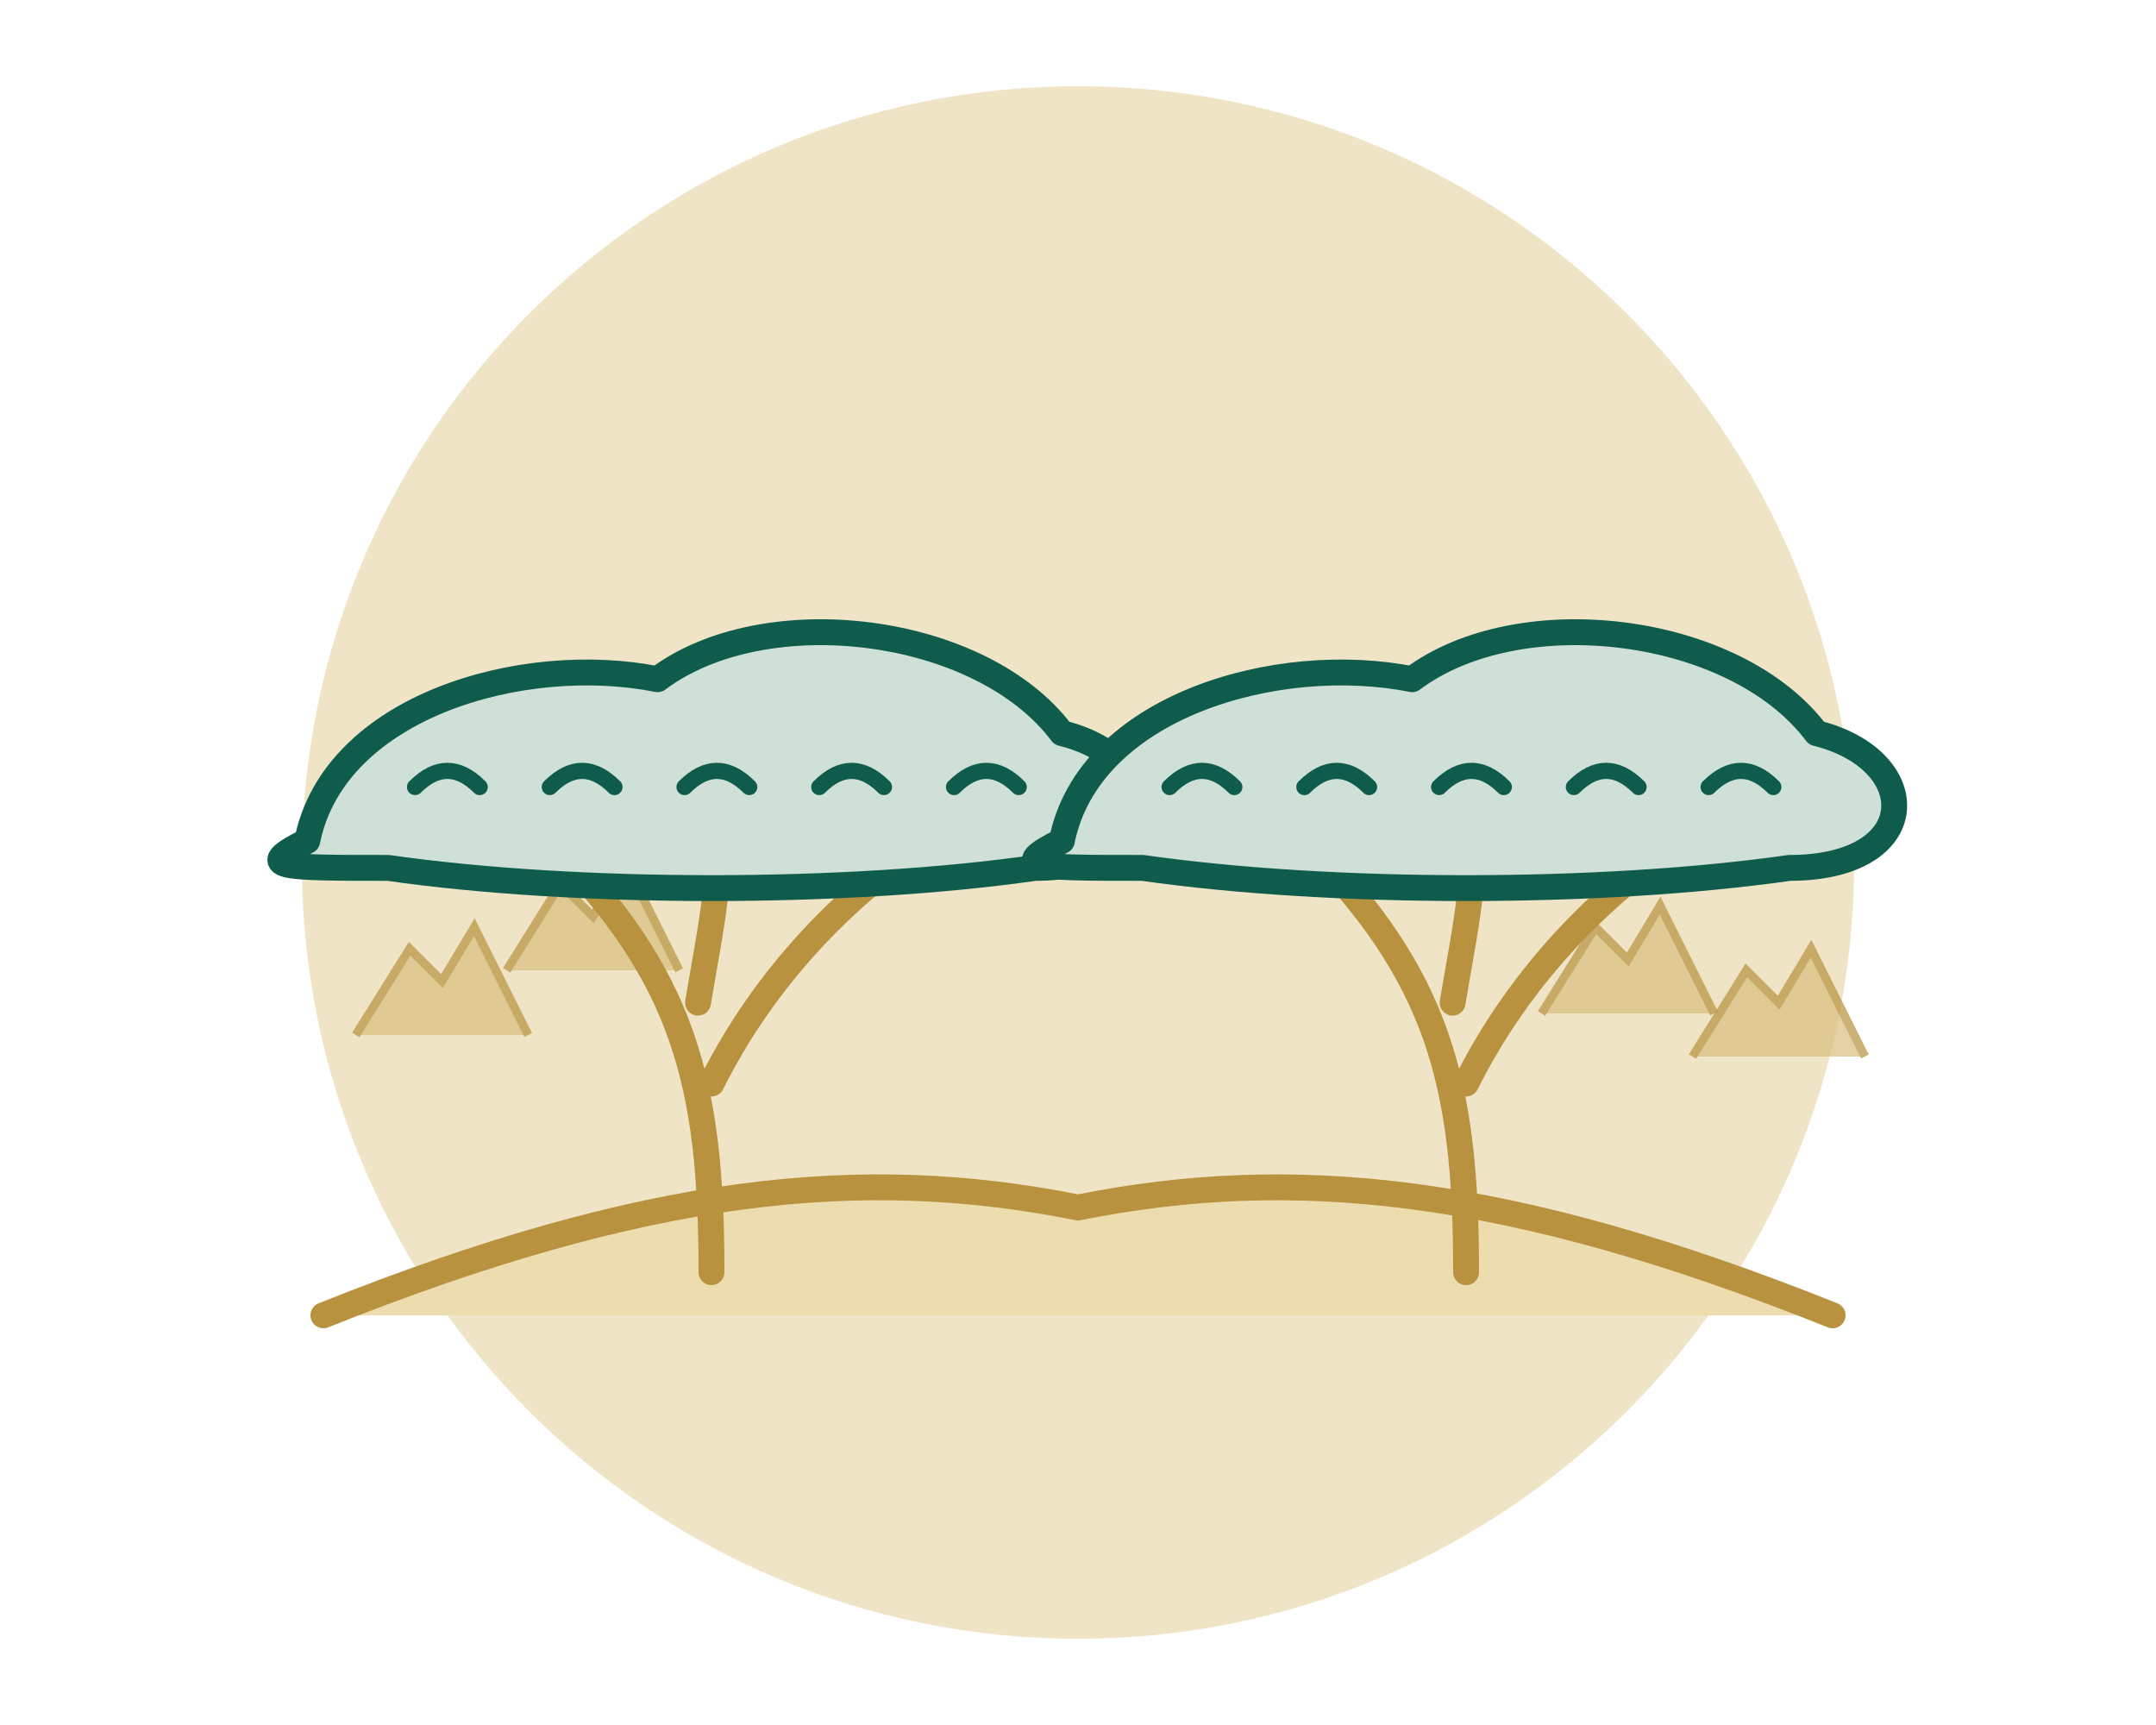
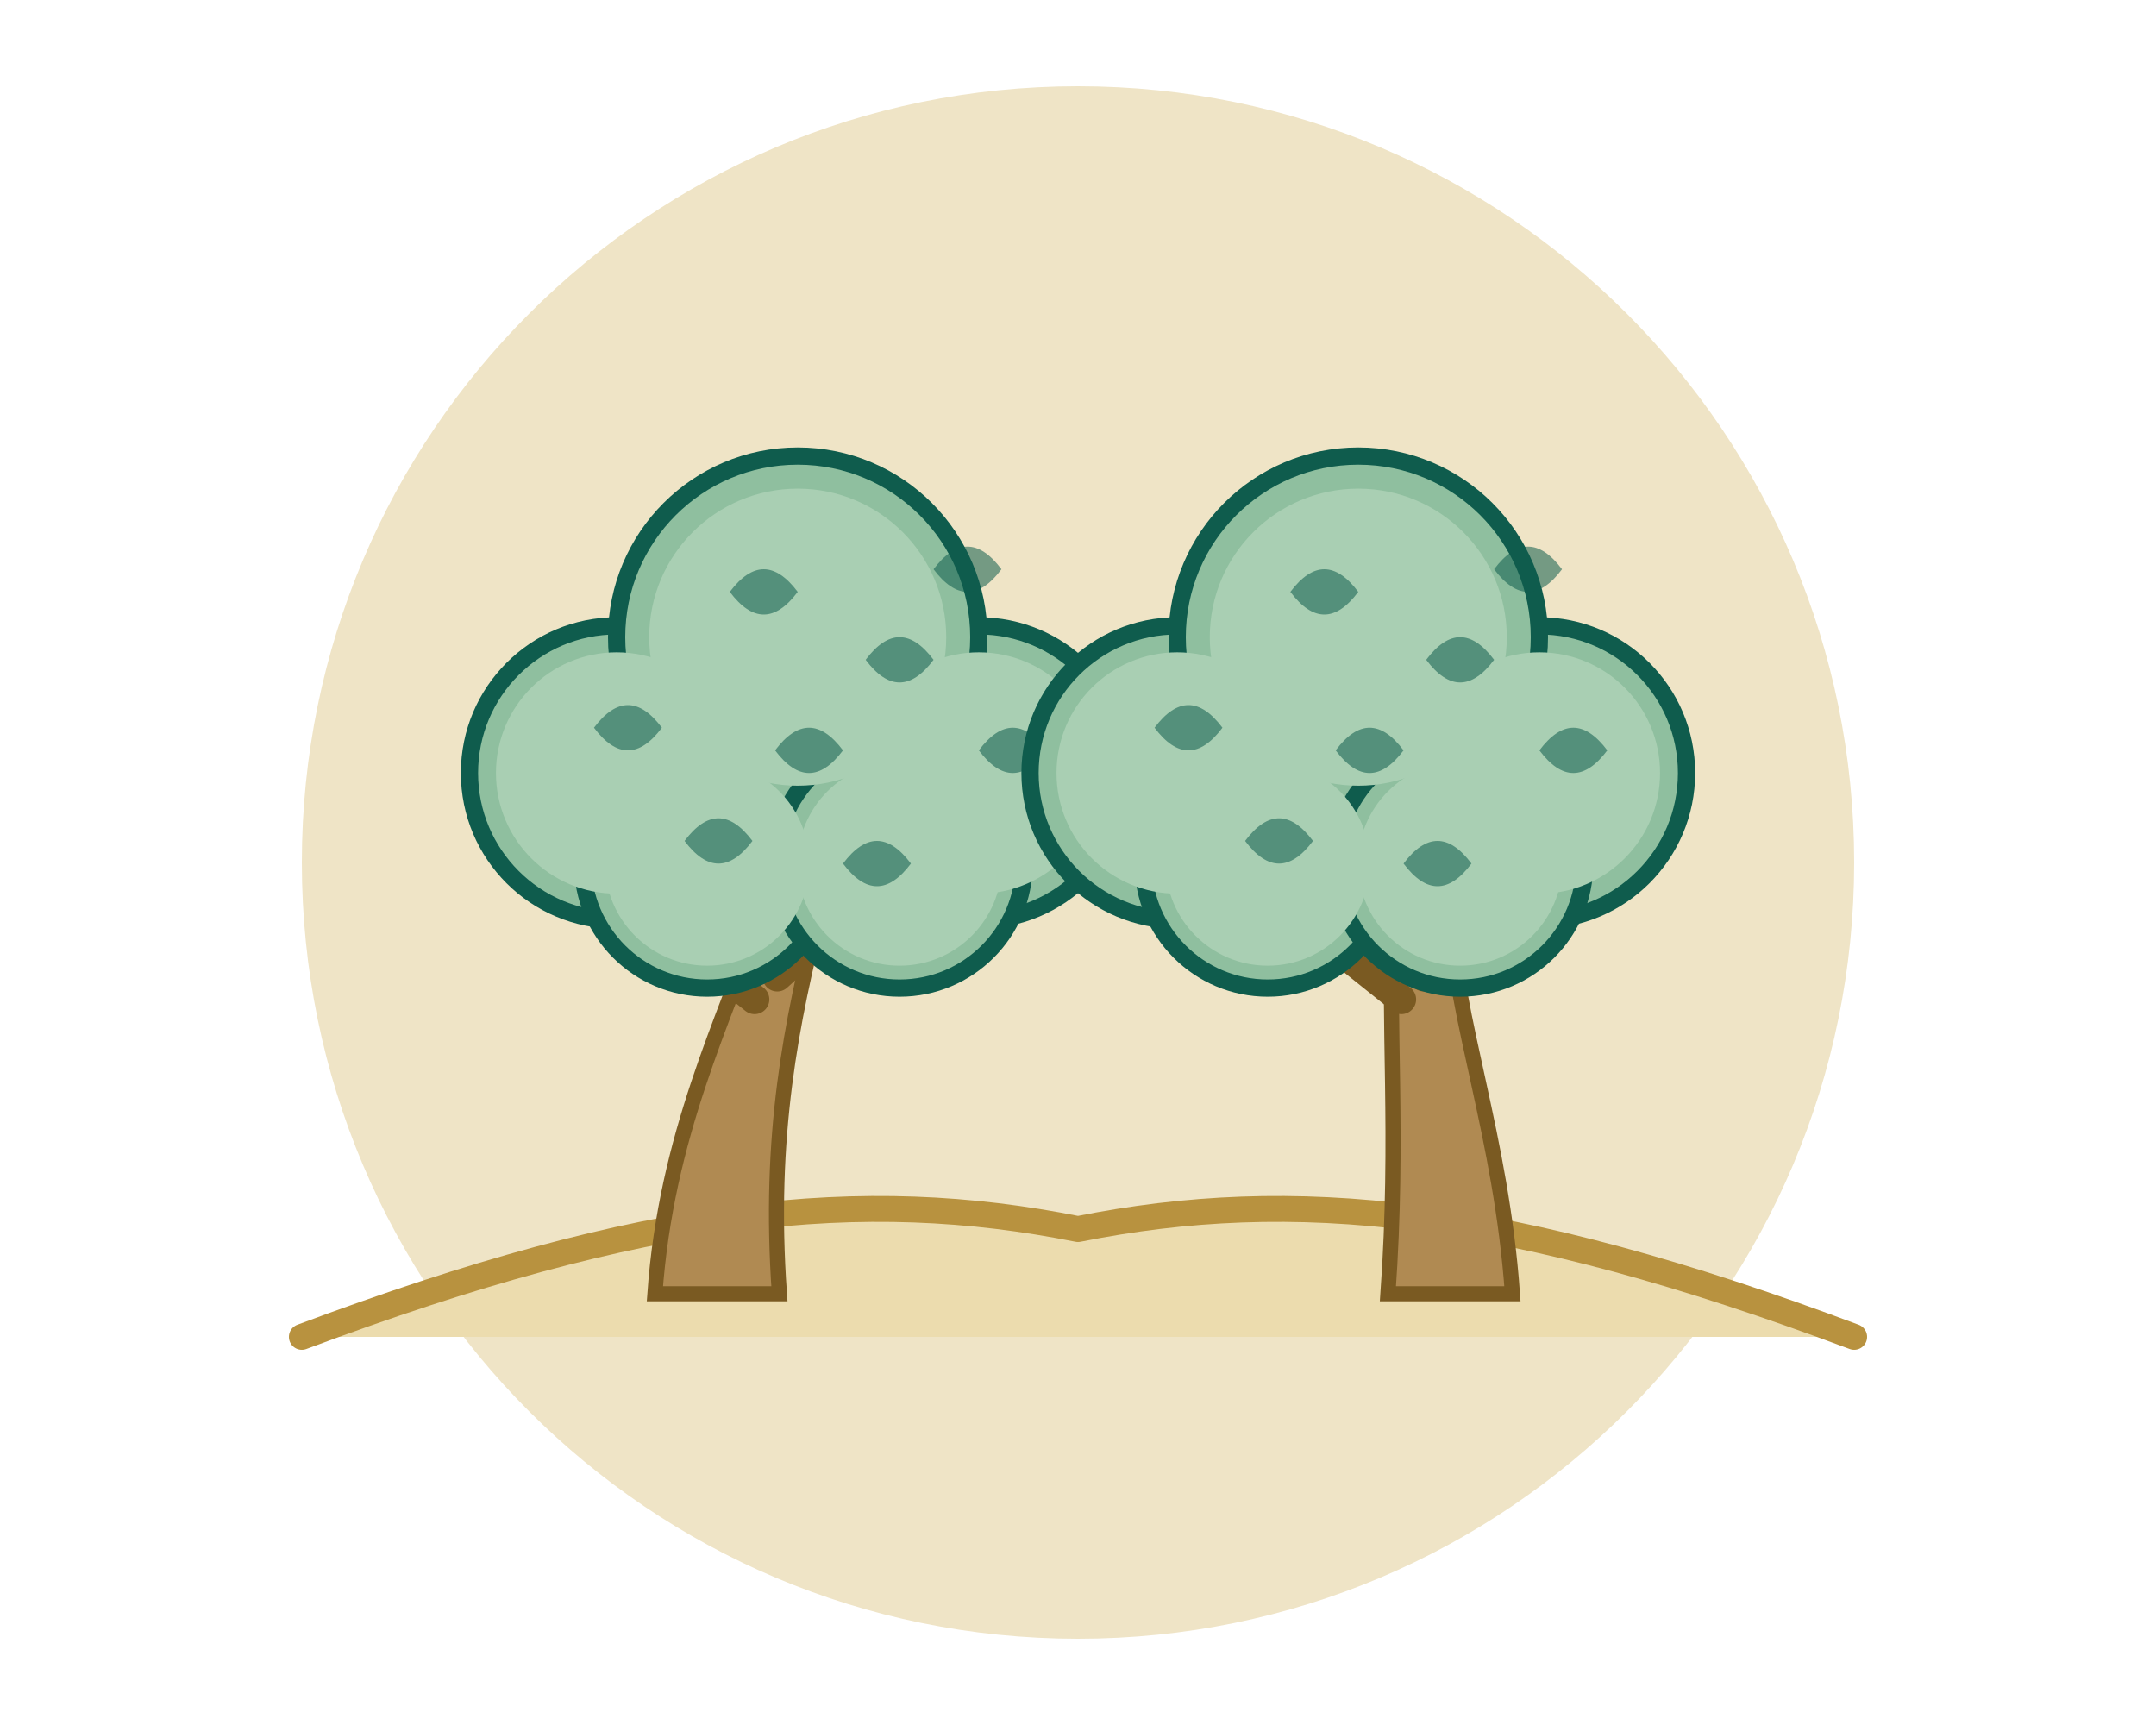
<svg xmlns="http://www.w3.org/2000/svg" viewBox="0 0 200 160">
  <style>
.g{fill:none;stroke:#b8923f;stroke-width:2.4;stroke-linecap:round;stroke-linejoin:round}
.gt{fill:none;stroke:#b8923f;stroke-width:1.4;stroke-linecap:round;stroke-linejoin:round}
.e{fill:none;stroke:#0f5c4d;stroke-width:2.4;stroke-linecap:round;stroke-linejoin:round}
.et{fill:none;stroke:#0f5c4d;stroke-width:1.5;stroke-linecap:round;stroke-linejoin:round}
.f{fill:#ecdcae}.f2{fill:#d9bf7f}.fe{fill:#cfe0d6}.w{fill:#fffaf0}.ink{fill:#7a5a22}
</style>
  <circle cx="100" cy="80" r="72" fill="#efe4c6" />
-   <path d="M33 96 L38 88 L41 91 L44 86 L49 96" fill="#d9bf7f" opacity="0.7" stroke="#b8923f" stroke-width=".8" />
-   <path d="M47 90 L52 82 L55 85 L58 80 L63 90" fill="#d9bf7f" opacity="0.7" stroke="#b8923f" stroke-width=".8" />
-   <path d="M143 94 L148 86 L151 89 L154 84 L159 94" fill="#d9bf7f" opacity="0.7" stroke="#b8923f" stroke-width=".8" />
-   <path d="M157 98 L162 90 L165 93 L168 88 L173 98" fill="#d9bf7f" opacity="0.7" stroke="#b8923f" stroke-width=".8" />
-   <path class="f" d="M30 122 C60 110 80 108 100 112 C120 108 140 110 170 122 Z" />
-   <path class="g" d="M30 122 C60 110 80 108 100 112 C120 108 140 110 170 122" />
-   <path class="g" d="M66 118 C66 100.5 63.5 90.5 51.0 78.0 M66 100.5 C71.0 90.5 78.5 83.0 86.0 78.0 M64.75 93.0 C66 85.5 67.25 80.5 66 75.5" />
-   <path class="fe" d="M28.5 78.0 C31.0 65.5 48.5 60.5 61.0 63.0 C71.0 55.5 91.0 58.0 98.5 68.0 C108.5 70.5 108.5 80.5 96.0 80.5 C78.5 83.0 53.5 83.0 36.0 80.5 C26.0 80.5 23.5 80.5 28.5 78.0 Z" />
-   <path class="e" d="M28.5 78.0 C31.0 65.5 48.5 60.5 61.0 63.0 C71.0 55.5 91.0 58.0 98.5 68.0 C108.5 70.5 108.5 80.5 96.0 80.5 C78.5 83.0 53.5 83.0 36.0 80.5 C26.0 80.5 23.5 80.5 28.5 78.0 Z" />
-   <path class="et" d="M38.5 73.0 q3 -3 6 0" />
-   <path class="et" d="M51.0 73.0 q3 -3 6 0" />
-   <path class="et" d="M63.5 73.0 q3 -3 6 0" />
-   <path class="et" d="M76.0 73.0 q3 -3 6 0" />
-   <path class="et" d="M88.5 73.0 q3 -3 6 0" />
-   <path class="g" d="M136 118 C136 100.5 133.5 90.5 121.0 78.0 M136 100.5 C141.0 90.5 148.5 83.0 156.0 78.0 M134.75 93.0 C136 85.5 137.25 80.5 136 75.5" />
-   <path class="fe" d="M98.5 78.0 C101.0 65.5 118.5 60.5 131.0 63.0 C141.0 55.5 161.0 58.0 168.5 68.0 C178.5 70.5 178.5 80.5 166.0 80.5 C148.5 83.0 123.5 83.0 106.0 80.5 C96.0 80.5 93.5 80.5 98.5 78.0 Z" />
-   <path class="e" d="M98.5 78.0 C101.0 65.5 118.5 60.5 131.0 63.0 C141.0 55.5 161.0 58.0 168.5 68.0 C178.5 70.5 178.5 80.5 166.0 80.5 C148.5 83.0 123.5 83.0 106.0 80.5 C96.0 80.5 93.5 80.5 98.5 78.0 Z" />
-   <path class="et" d="M108.5 73.0 q3 -3 6 0" />
-   <path class="et" d="M121.0 73.0 q3 -3 6 0" />
-   <path class="et" d="M133.5 73.0 q3 -3 6 0" />
-   <path class="et" d="M146.0 73.0 q3 -3 6 0" />
-   <path class="et" d="M158.5 73.0 q3 -3 6 0" />
+   <path class="f" d="M28 124 C60 112 80 110 100 114 C120 110 140 112 172 124 Z" />
+   <path class="g" d="M28 124 C60 112 80 110 100 114 C120 110 140 112 172 124" />
+   <path d="M60.75 120 C61.8 105.3 67.1 94.8 70.8 84.3 L76.05 84.3 C73.4 94.8 71.25 105.3 72.3 120 Z" fill="#b08a52" stroke="#7a5a22" stroke-width="1.4" />
+   <path d="M70.0 92.7 l-10.5 -8.4 M72.1 90.6 l10.5 -9.45" stroke="#7a5a22" stroke-width="2.73" stroke-linecap="round" />
+   <circle cx="57.2" cy="71.7" r="13.65" fill="#8fbf9f" stroke="#0f5c4d" stroke-width="1.6" />
+   <circle cx="90.8" cy="71.7" r="13.65" fill="#8fbf9f" stroke="#0f5c4d" stroke-width="1.6" />
+   <circle cx="74.0" cy="59.1" r="16.8" fill="#8fbf9f" stroke="#0f5c4d" stroke-width="1.6" />
+   <circle cx="65.6" cy="80.1" r="11.55" fill="#8fbf9f" stroke="#0f5c4d" stroke-width="1.6" />
+   <circle cx="83.45" cy="80.1" r="11.55" fill="#8fbf9f" stroke="#0f5c4d" stroke-width="1.6" />
+   <circle cx="57.2" cy="71.7" r="11.193" fill="#a9cfb3" />
+   <circle cx="90.8" cy="71.7" r="11.193" fill="#a9cfb3" />
+   <circle cx="74.0" cy="59.1" r="13.776" fill="#a9cfb3" />
+   <circle cx="65.6" cy="80.1" r="9.471" fill="#a9cfb3" />
+   <circle cx="83.45" cy="80.1" r="9.471" fill="#a9cfb3" />
+   <path d="M55.1 67.5 q3.15 -4.2 6.3 0 q-3.15 4.2 -6.3 0 Z" fill="#0f5c4d" opacity=".55" />
+   <path d="M67.7 54.9 q3.15 -4.2 6.3 0 q-3.15 4.2 -6.3 0 Z" fill="#0f5c4d" opacity=".55" />
+   <path d="M80.3 61.2 q3.15 -4.2 6.3 0 q-3.15 4.2 -6.3 0 Z" fill="#0f5c4d" opacity=".55" />
+   <path d="M90.8 69.6 q3.15 -4.2 6.3 0 q-3.15 4.2 -6.3 0 Z" fill="#0f5c4d" opacity=".55" />
+   <path d="M63.5 78.0 q3.15 -4.2 6.3 0 q-3.15 4.2 -6.3 0 Z" fill="#0f5c4d" opacity=".55" />
+   <path d="M78.2 80.1 q3.15 -4.2 6.3 0 q-3.15 4.2 -6.3 0 Z" fill="#0f5c4d" opacity=".55" />
+   <path d="M86.6 52.8 q3.15 -4.2 6.3 0 q-3.15 4.2 -6.3 0 Z" fill="#0f5c4d" opacity=".55" />
+   <path d="M71.9 69.6 q3.15 -4.2 6.3 0 q-3.15 4.2 -6.3 0 Z" fill="#0f5c4d" opacity=".55" />
+   <path d="M128.75 120 C129.8 105.3 128.7 94.8 129.2 84.3 L134.45 84.3 C135.0 94.8 139.25 105.3 140.3 120 Z" fill="#b08a52" stroke="#7a5a22" stroke-width="1.4" />
+   <path d="M130.0 92.7 l-10.5 -8.4 M132.1 90.6 l10.5 -9.45" stroke="#7a5a22" stroke-width="2.73" stroke-linecap="round" />
+   <circle cx="109.2" cy="71.7" r="13.65" fill="#8fbf9f" stroke="#0f5c4d" stroke-width="1.6" />
+   <circle cx="142.8" cy="71.7" r="13.65" fill="#8fbf9f" stroke="#0f5c4d" stroke-width="1.6" />
+   <circle cx="126.0" cy="59.1" r="16.8" fill="#8fbf9f" stroke="#0f5c4d" stroke-width="1.6" />
+   <circle cx="117.6" cy="80.1" r="11.55" fill="#8fbf9f" stroke="#0f5c4d" stroke-width="1.6" />
+   <circle cx="135.45" cy="80.1" r="11.55" fill="#8fbf9f" stroke="#0f5c4d" stroke-width="1.6" />
+   <circle cx="109.2" cy="71.7" r="11.193" fill="#a9cfb3" />
+   <circle cx="142.8" cy="71.7" r="11.193" fill="#a9cfb3" />
+   <circle cx="126.0" cy="59.1" r="13.776" fill="#a9cfb3" />
+   <circle cx="117.6" cy="80.1" r="9.471" fill="#a9cfb3" />
+   <circle cx="135.45" cy="80.1" r="9.471" fill="#a9cfb3" />
+   <path d="M107.1 67.5 q3.15 -4.2 6.3 0 q-3.15 4.2 -6.3 0 Z" fill="#0f5c4d" opacity=".55" />
+   <path d="M119.7 54.9 q3.15 -4.2 6.3 0 q-3.15 4.2 -6.3 0 Z" fill="#0f5c4d" opacity=".55" />
+   <path d="M132.3 61.2 q3.15 -4.2 6.3 0 q-3.15 4.2 -6.3 0 Z" fill="#0f5c4d" opacity=".55" />
+   <path d="M142.8 69.6 q3.15 -4.2 6.3 0 q-3.15 4.2 -6.3 0 Z" fill="#0f5c4d" opacity=".55" />
+   <path d="M115.5 78.0 q3.15 -4.2 6.3 0 q-3.15 4.2 -6.3 0 Z" fill="#0f5c4d" opacity=".55" />
+   <path d="M130.2 80.1 q3.15 -4.2 6.3 0 q-3.15 4.2 -6.3 0 Z" fill="#0f5c4d" opacity=".55" />
+   <path d="M138.6 52.8 q3.15 -4.2 6.3 0 q-3.15 4.2 -6.3 0 Z" fill="#0f5c4d" opacity=".55" />
+   <path d="M123.9 69.6 q3.15 -4.2 6.3 0 q-3.15 4.2 -6.3 0 Z" fill="#0f5c4d" opacity=".55" />
</svg>
